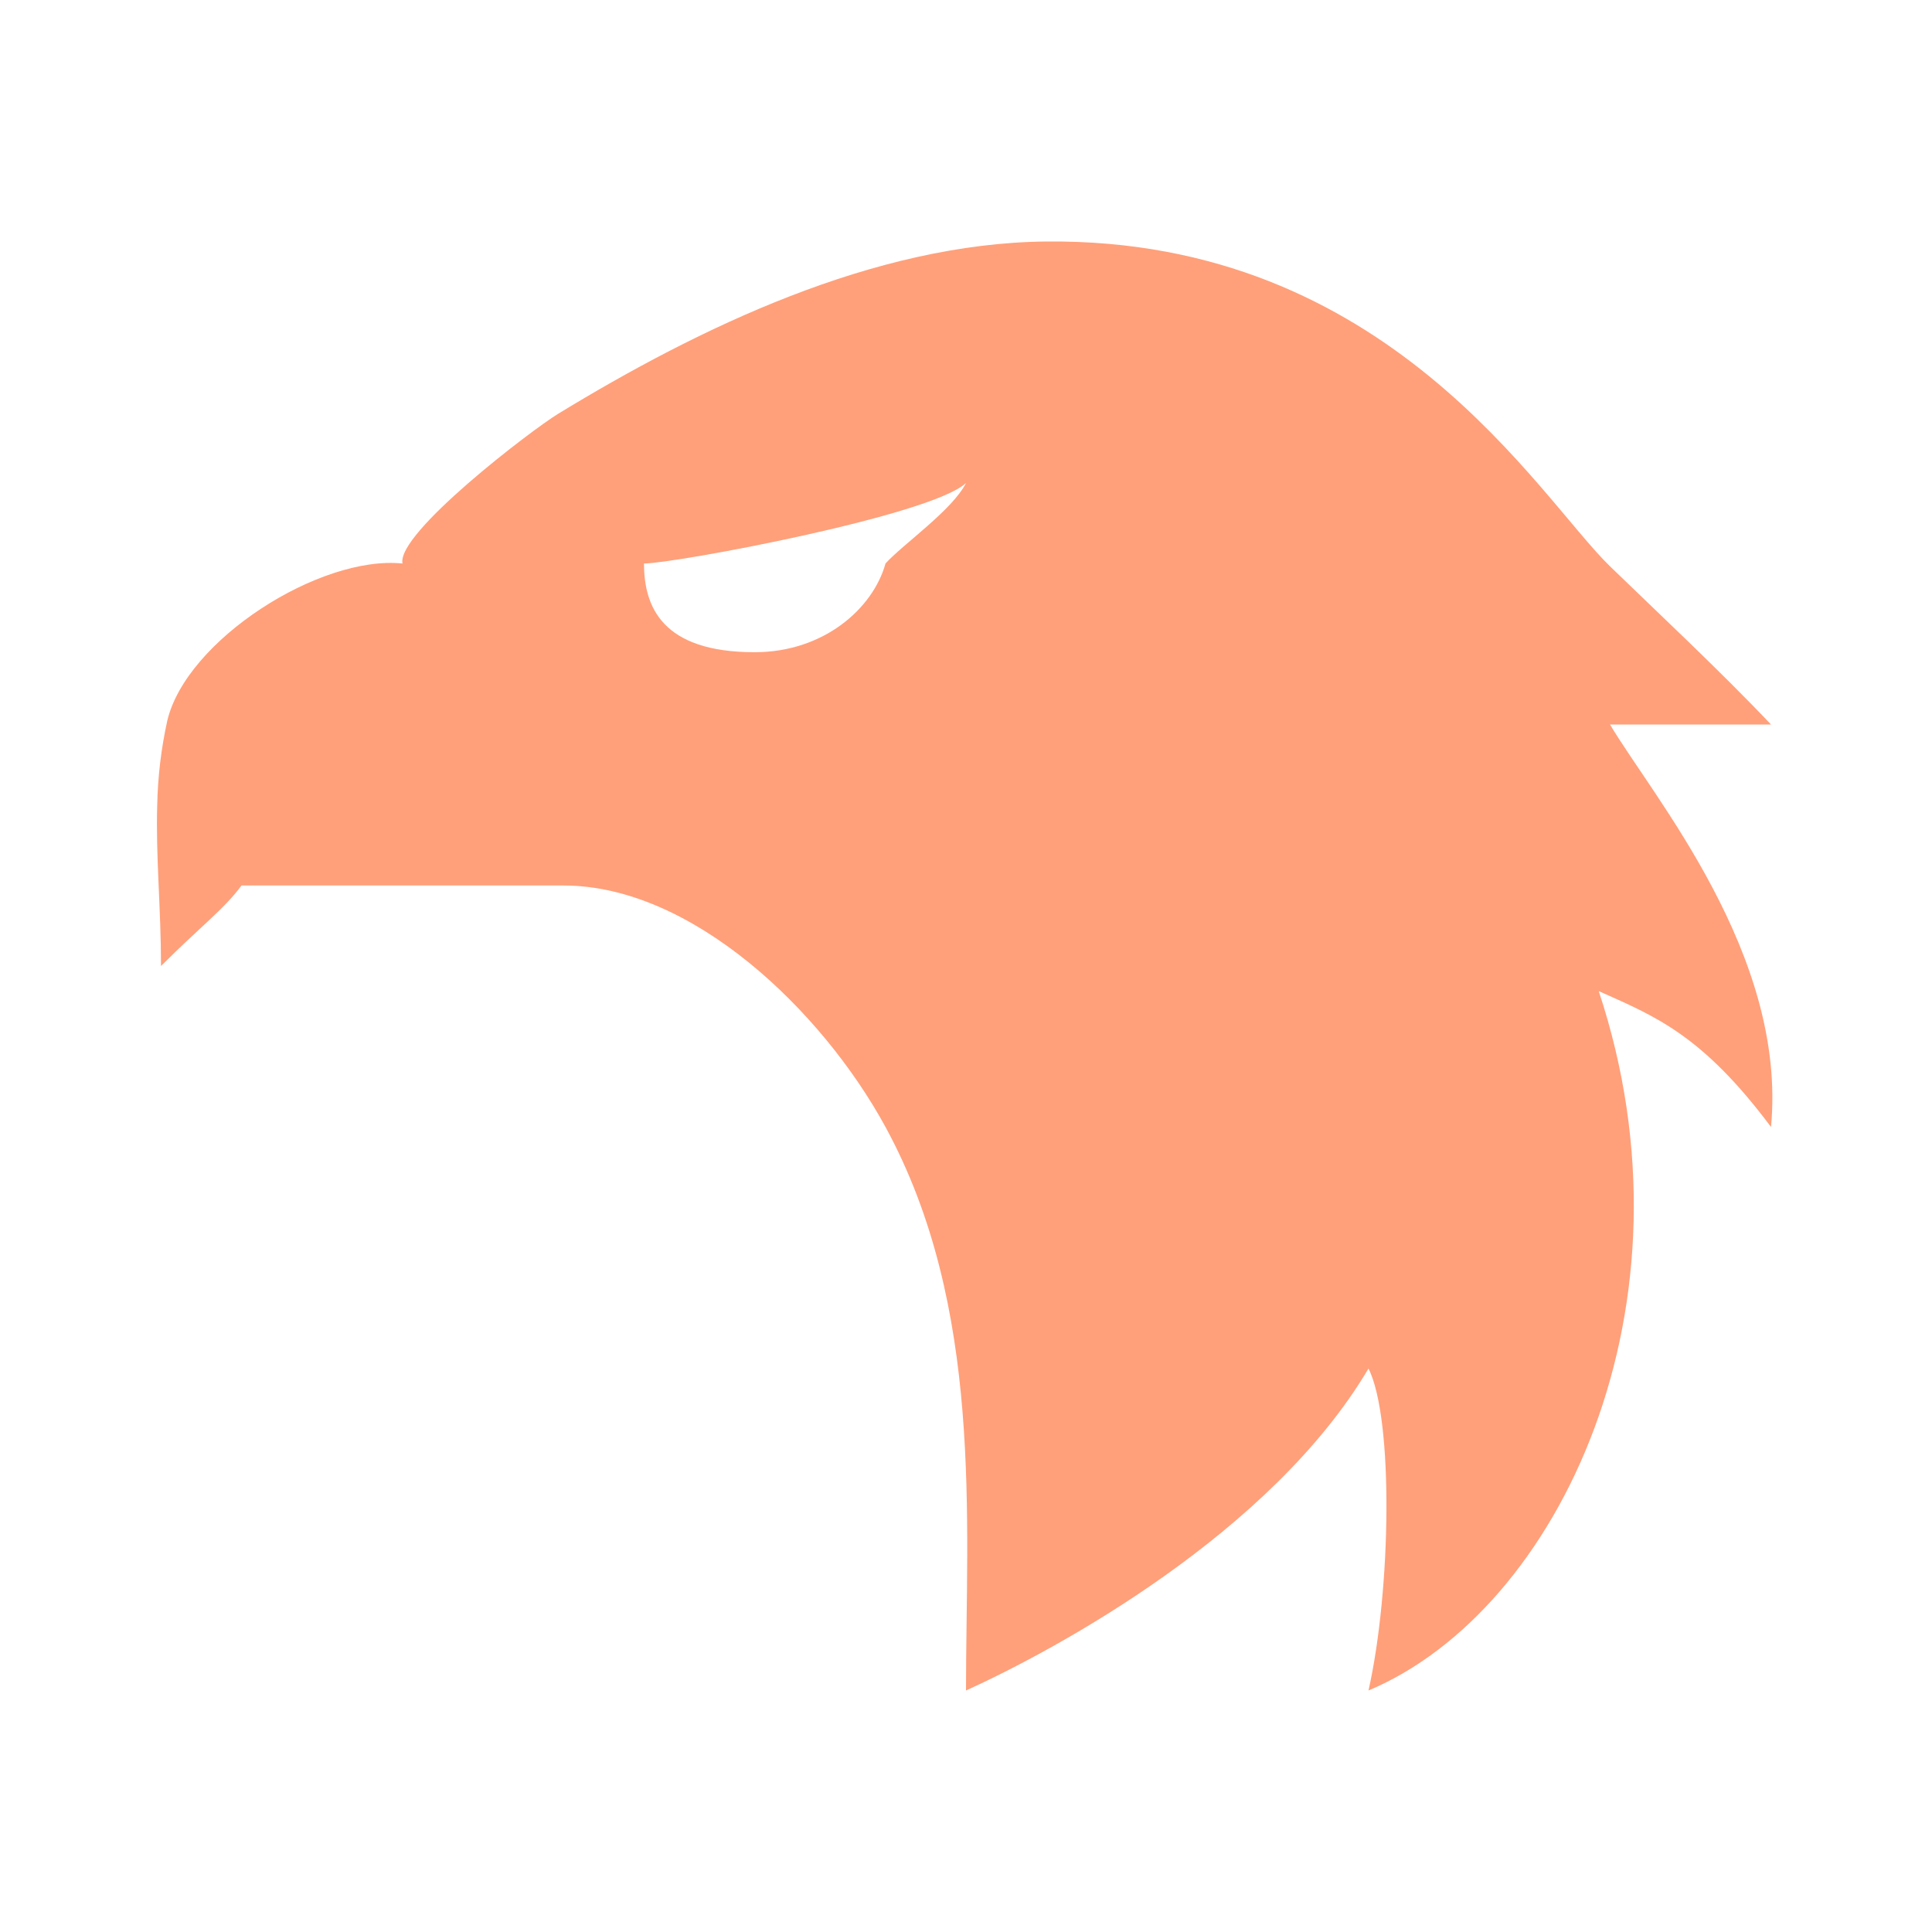
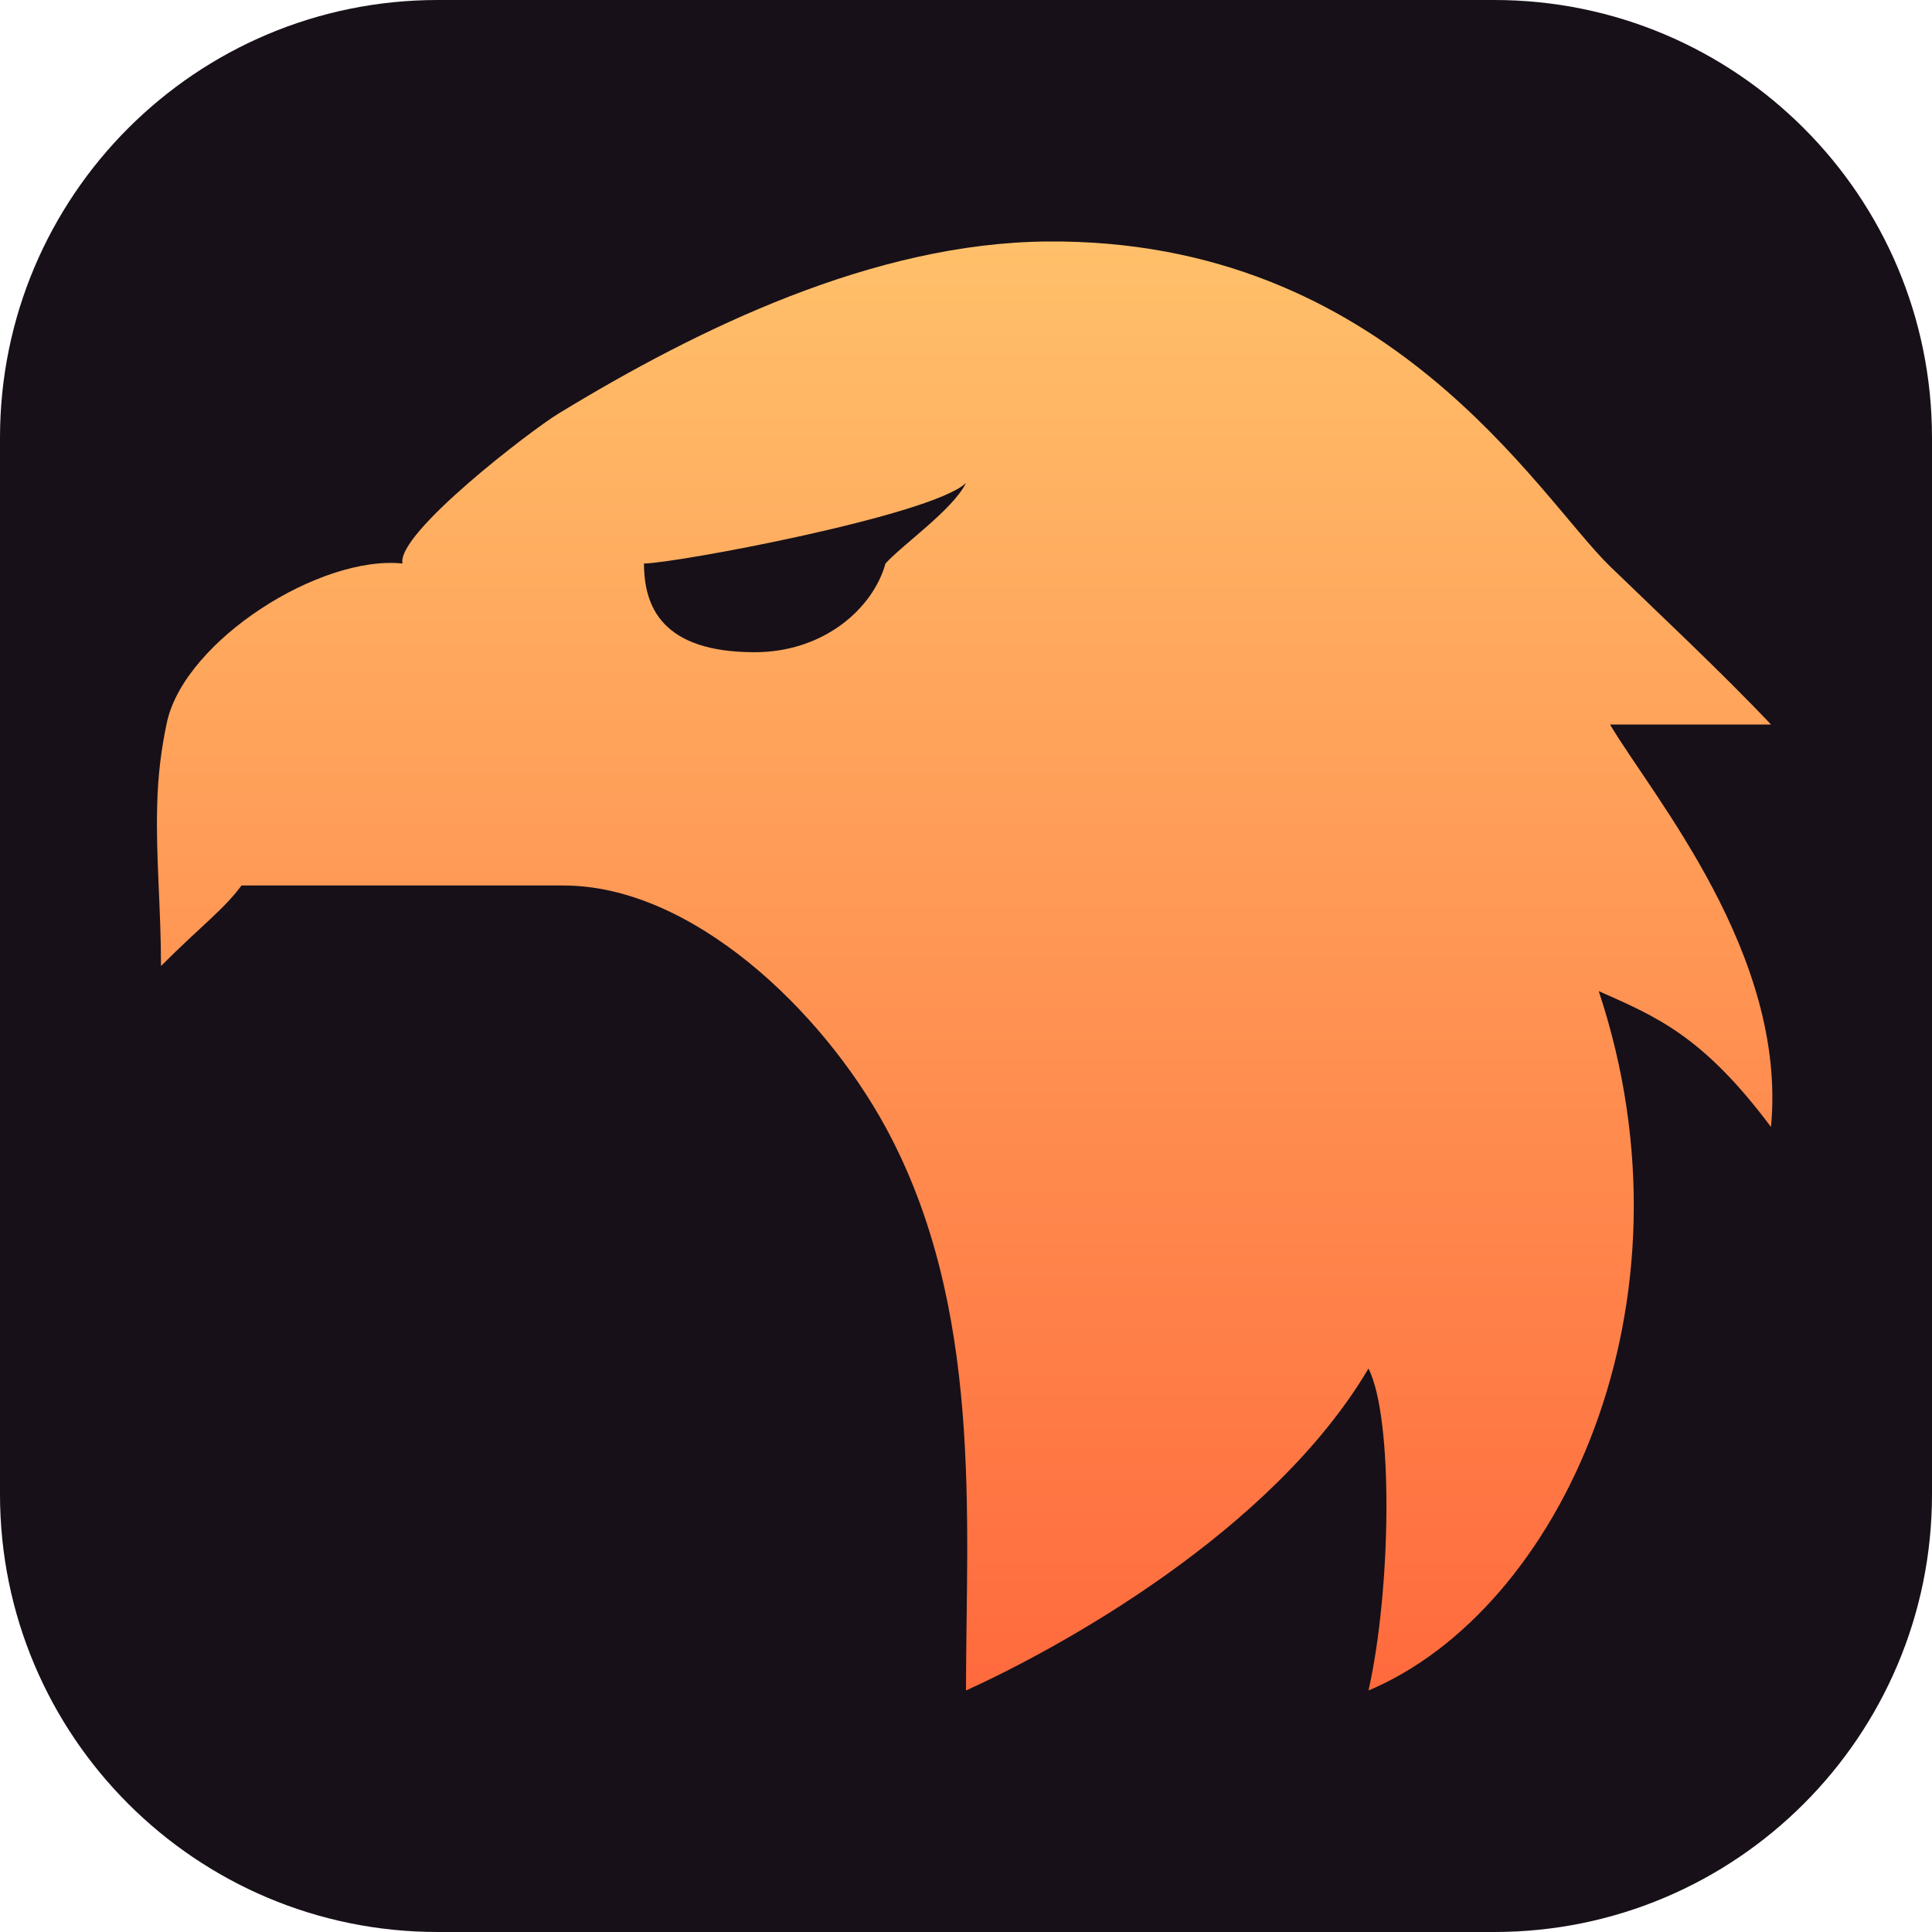
- <svg xmlns="http://www.w3.org/2000/svg" t="1766275997460" class="icon" viewBox="0 0 1024 1024" version="1.1" p-id="2651" width="256" height="256">
+ <svg xmlns="http://www.w3.org/2000/svg" viewBox="0 0 1024 1024" width="1024" height="1024">
+   <linearGradient id="g" x1="0" y1="0" x2="0" y2="1">
+     <stop offset="0" stop-color="#ffc06a" />
+     <stop offset="1" stop-color="#ff6a3d" />
+   </linearGradient>
+   <rect width="1024" height="1024" rx="232" fill="#171018" />
  <g transform="translate(1024,0) scale(-1,1)">
-     <path d="M935.339 381.995C925.184 339.2 854.485 294.187 810.667 298.667c3.328-16-68.48-70.827-82.517-79.36C653.653 173.867 560.853 128.853 469.333 128c-181.333-1.707-260.693 135.339-298.667 172.16-23.168 22.485-58.496 55.467-85.333 83.84h85.333c-22.656 38.187-93.995 121.813-85.333 213.333 36.48-48.853 61.355-58.667 91.307-72.021C121.387 691.499 197.376 853.333 298.667 896c-11.989-53.333-13.355-144 0-170.667 51.328 86.827 164.48 148.48 213.333 170.667 0-90.667-9.344-203.179 42.667-298.667 33.707-61.867 102.656-128 170.667-128h170.667c9.344 12.672 21.333 21.333 42.667 42.667 0-30.677 2.816-58.155 2.005-85.333a229.973 229.973 0 0 0-5.333-44.672z m-311.339-36.309c-36.48 0-62.677-23.04-69.333-47.019-9.173-10.155-35.499-28.331-42.667-42.667 18.347 17.323 154.667 42.667 170.667 42.667 0 22.656-9.344 47.019-58.667 47.019z" fill="#ffa07a" p-id="2652" />
+     <path d="M935.339 381.995C925.184 339.2 854.485 294.187 810.667 298.667c3.328-16-68.48-70.827-82.517-79.36C653.653 173.867 560.853 128.853 469.333 128c-181.333-1.707-260.693 135.339-298.667 172.16-23.168 22.485-58.496 55.467-85.333 83.84h85.333c-22.656 38.187-93.995 121.813-85.333 213.333 36.48-48.853 61.355-58.667 91.307-72.021C121.387 691.499 197.376 853.333 298.667 896c-11.989-53.333-13.355-144 0-170.667 51.328 86.827 164.48 148.48 213.333 170.667 0-90.667-9.344-203.179 42.667-298.667 33.707-61.867 102.656-128 170.667-128h170.667c9.344 12.672 21.333 21.333 42.667 42.667 0-30.677 2.816-58.155 2.005-85.333a229.973 229.973 0 0 0-5.333-44.672z m-311.339-36.309c-36.48 0-62.677-23.04-69.333-47.019-9.173-10.155-35.499-28.331-42.667-42.667 18.347 17.323 154.667 42.667 170.667 42.667 0 22.656-9.344 47.019-58.667 47.019z" fill="url(#g)" />
  </g>
</svg>
